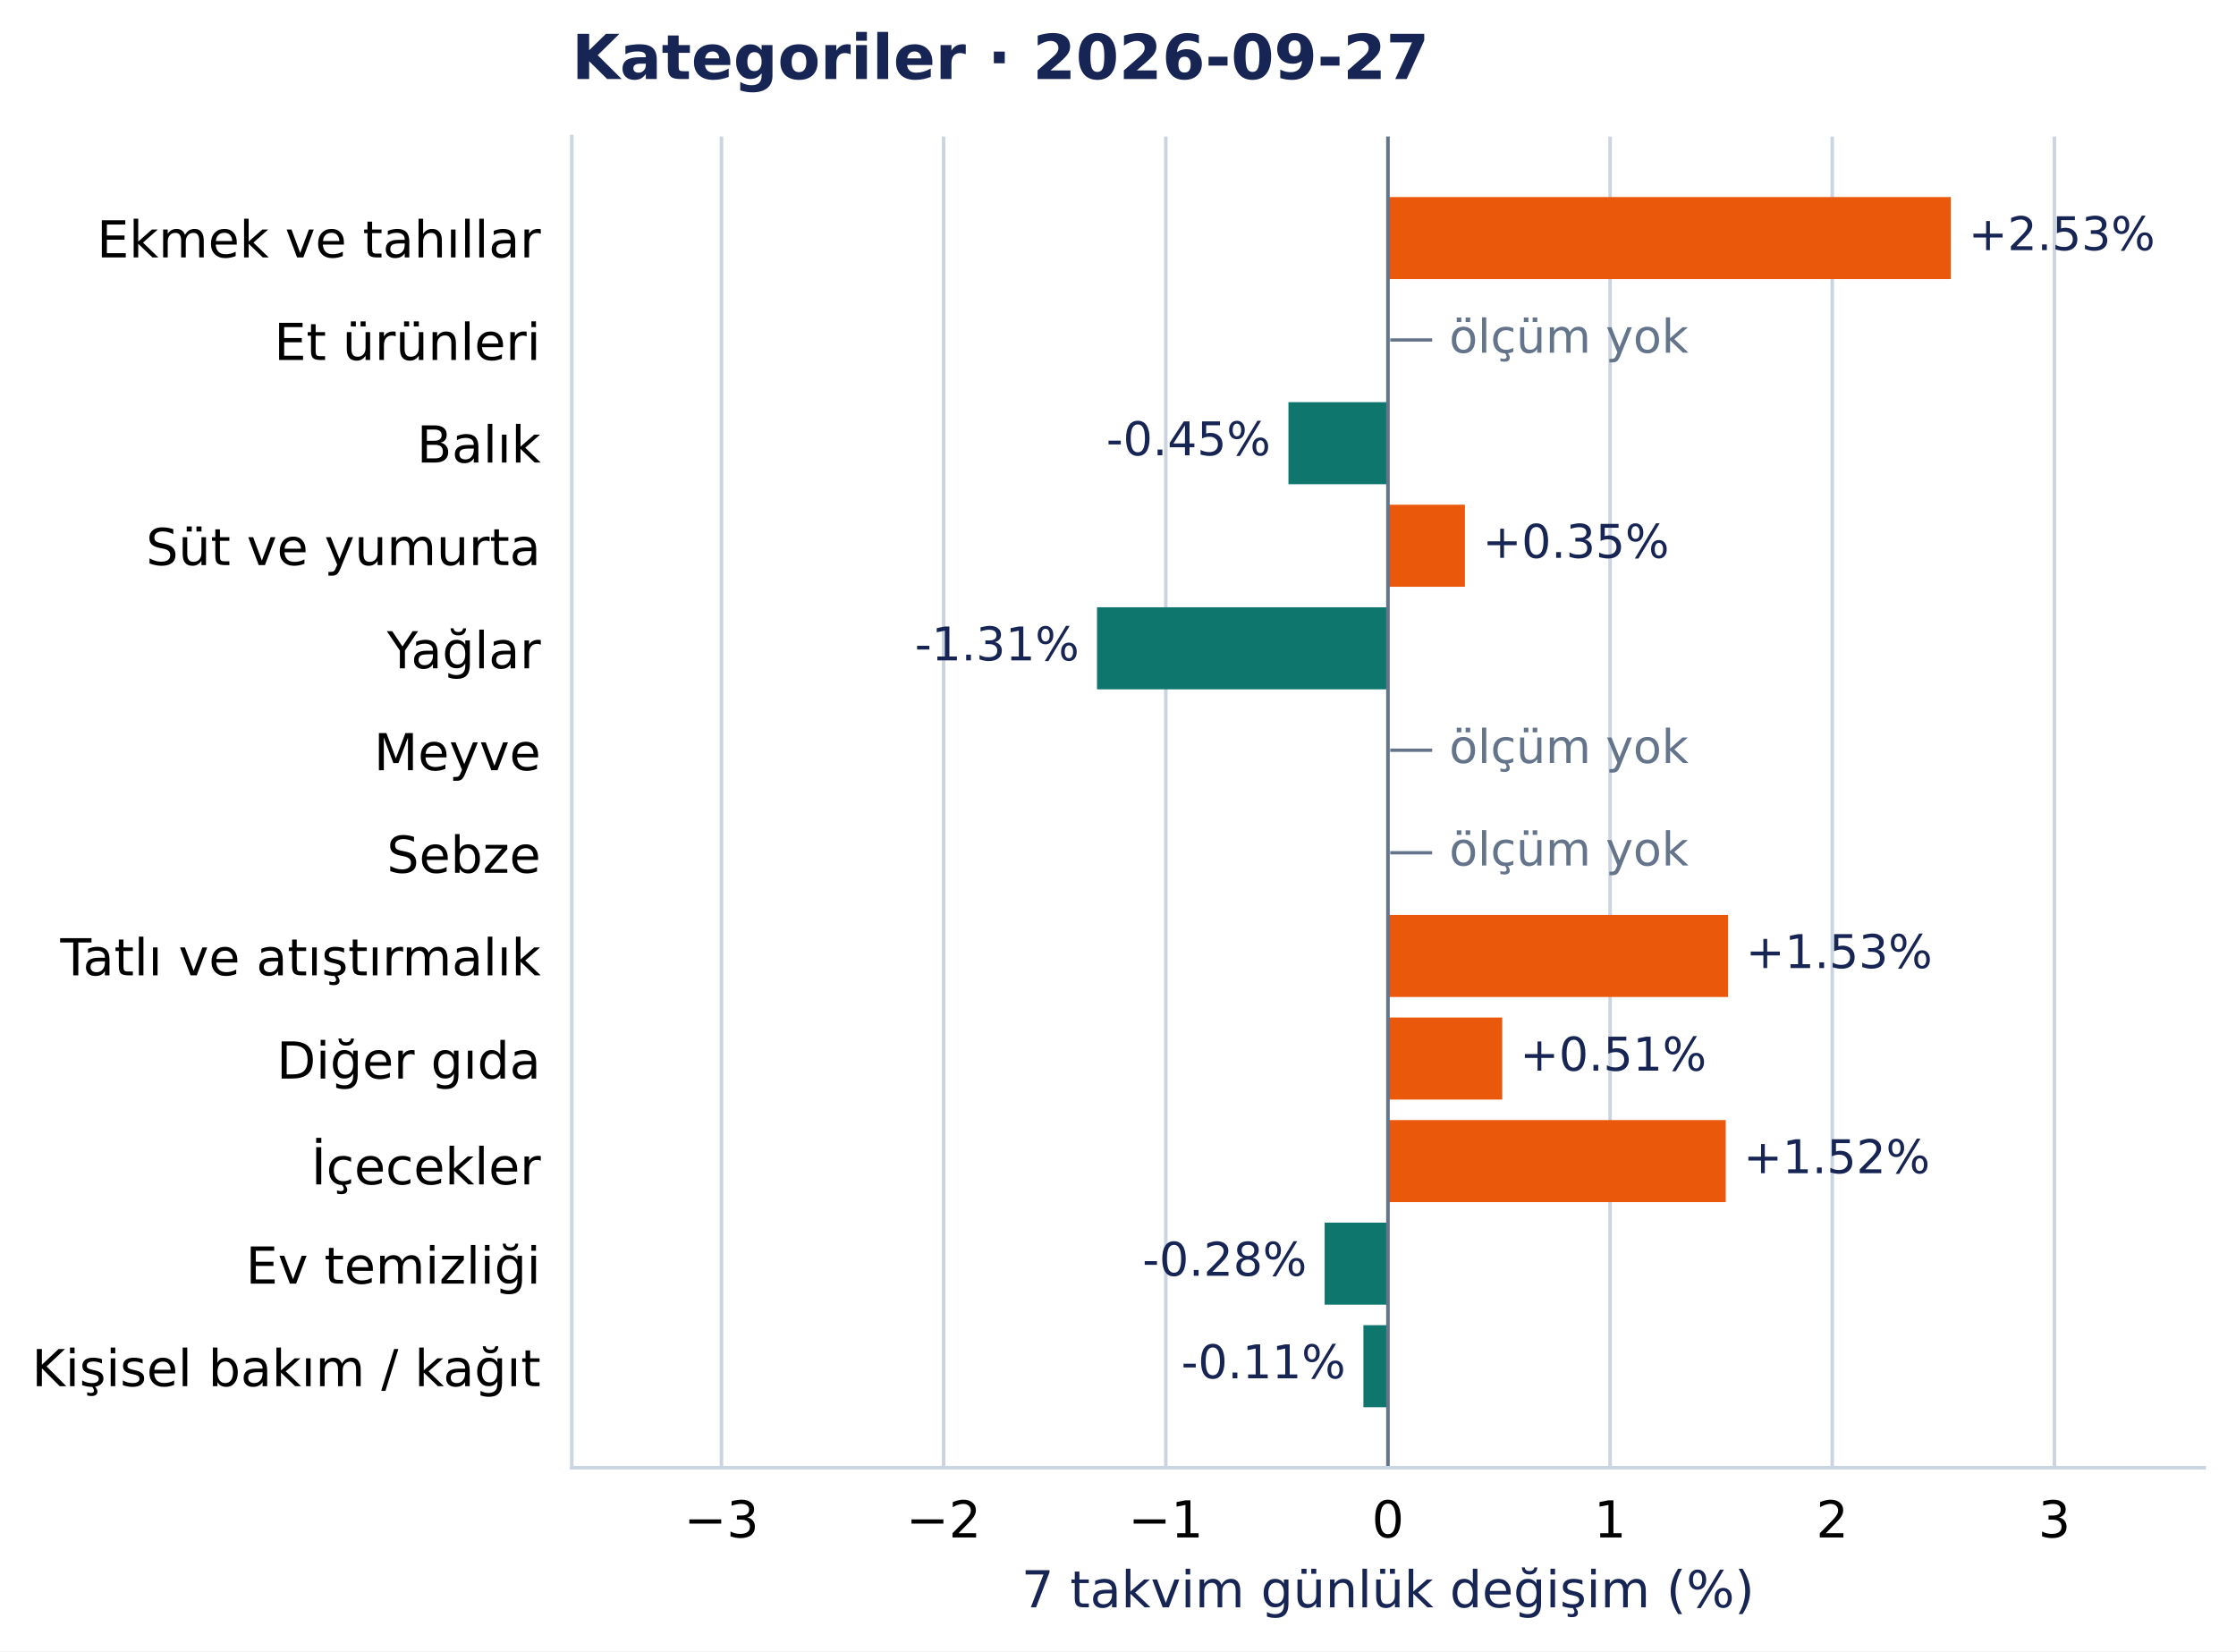
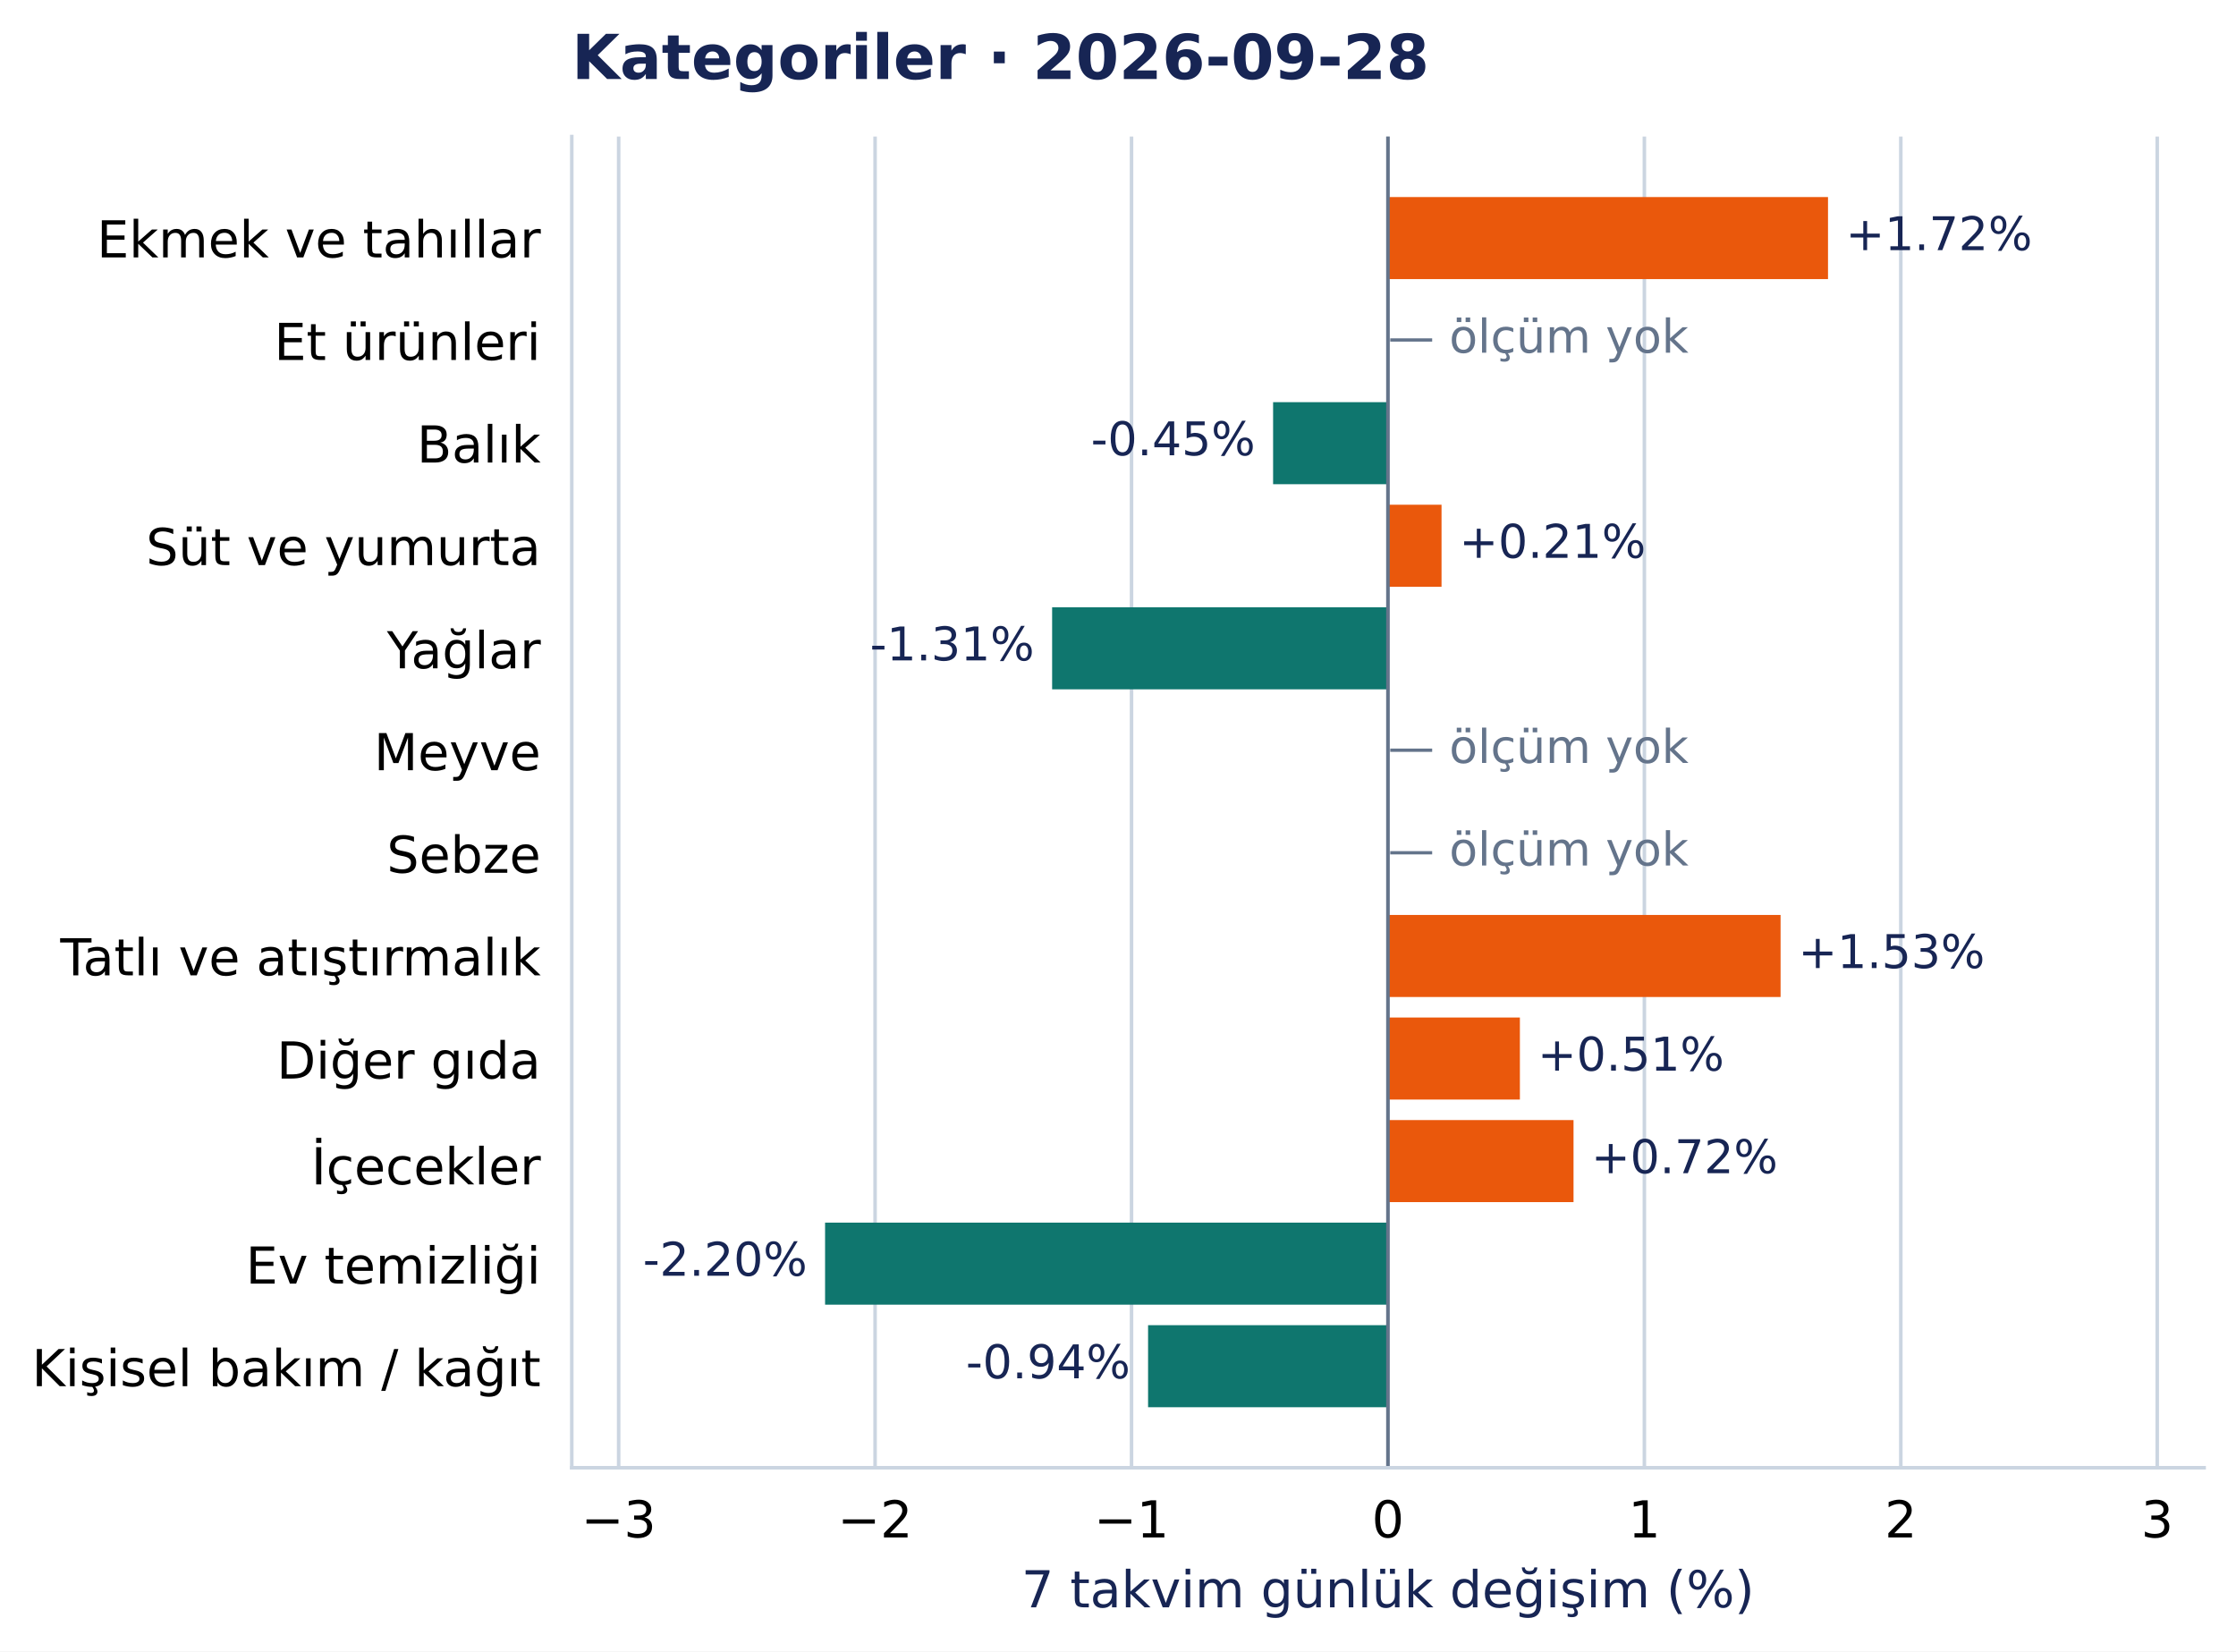
<svg xmlns="http://www.w3.org/2000/svg" width="504.998pt" height="372.97pt" viewBox="0 0 504.998 372.97" version="1.1">
  <defs>
    <style type="text/css">*{stroke-linejoin: round; stroke-linecap: butt}</style>
  </defs>
  <g id="figure_1">
    <g id="patch_1">
      <path d="M 0 372.97 L 504.998 372.97 L 504.998 0 L 0 0 z " style="fill: #ffffff" />
    </g>
    <g id="axes_1">
      <g id="patch_2">
        <path d="M 129.135 331.478 L 497.798 331.478 L 497.798 30.838 L 129.135 30.838 z " style="fill: #ffffff" />
      </g>
      <g id="matplotlib.axis_1">
        <g id="xtick_1">
          <g id="line2d_1">
-             <path d="M 162.944 331.478 L 162.944 30.838 " clip-path="url(#pcea90821e2)" style="fill: none; stroke: #cbd5e1; stroke-width: 0.8; stroke-linecap: square" />
+             <path d="M 139.724 331.478 L 139.724 30.838 " clip-path="url(#pcea90821e2)" style="fill: none; stroke: #cbd5e1; stroke-width: 0.8; stroke-linecap: square" />
          </g>
          <g id="line2d_2" />
          <g id="text_1">
-             <text style="font-size: 11.5px; font-family: 'DejaVu Sans', 'Bitstream Vera Sans', 'Computer Modern Sans Serif', 'Lucida Grande', 'Verdana', 'Geneva', 'Lucid', 'Arial', 'Helvetica', 'Avant Garde', sans-serif; text-anchor: middle" x="162.944" y="347.216" transform="rotate(-0 162.9442 347.2157)">−3</text>
+             <text style="font-size: 11.5px; font-family: 'DejaVu Sans', 'Bitstream Vera Sans', 'Computer Modern Sans Serif', 'Lucida Grande', 'Verdana', 'Geneva', 'Lucid', 'Arial', 'Helvetica', 'Avant Garde', sans-serif; text-anchor: middle" x="139.724" y="347.216" transform="rotate(-0 139.7237 347.2157)">−3</text>
          </g>
        </g>
        <g id="xtick_2">
          <g id="line2d_3">
-             <path d="M 213.118 331.478 L 213.118 30.838 " clip-path="url(#pcea90821e2)" style="fill: none; stroke: #cbd5e1; stroke-width: 0.8; stroke-linecap: square" />
+             <path d="M 197.638 331.478 L 197.638 30.838 " clip-path="url(#pcea90821e2)" style="fill: none; stroke: #cbd5e1; stroke-width: 0.8; stroke-linecap: square" />
          </g>
          <g id="line2d_4" />
          <g id="text_2">
-             <text style="font-size: 11.5px; font-family: 'DejaVu Sans', 'Bitstream Vera Sans', 'Computer Modern Sans Serif', 'Lucida Grande', 'Verdana', 'Geneva', 'Lucid', 'Arial', 'Helvetica', 'Avant Garde', sans-serif; text-anchor: middle" x="213.118" y="347.216" transform="rotate(-0 213.1183 347.2157)">−2</text>
+             <text style="font-size: 11.5px; font-family: 'DejaVu Sans', 'Bitstream Vera Sans', 'Computer Modern Sans Serif', 'Lucida Grande', 'Verdana', 'Geneva', 'Lucid', 'Arial', 'Helvetica', 'Avant Garde', sans-serif; text-anchor: middle" x="197.638" y="347.216" transform="rotate(-0 197.638 347.2157)">−2</text>
          </g>
        </g>
        <g id="xtick_3">
          <g id="line2d_5">
-             <path d="M 263.292 331.478 L 263.292 30.838 " clip-path="url(#pcea90821e2)" style="fill: none; stroke: #cbd5e1; stroke-width: 0.8; stroke-linecap: square" />
+             <path d="M 255.552 331.478 L 255.552 30.838 " clip-path="url(#pcea90821e2)" style="fill: none; stroke: #cbd5e1; stroke-width: 0.8; stroke-linecap: square" />
          </g>
          <g id="line2d_6" />
          <g id="text_3">
-             <text style="font-size: 11.5px; font-family: 'DejaVu Sans', 'Bitstream Vera Sans', 'Computer Modern Sans Serif', 'Lucida Grande', 'Verdana', 'Geneva', 'Lucid', 'Arial', 'Helvetica', 'Avant Garde', sans-serif; text-anchor: middle" x="263.292" y="347.216" transform="rotate(-0 263.2925 347.2157)">−1</text>
+             <text style="font-size: 11.5px; font-family: 'DejaVu Sans', 'Bitstream Vera Sans', 'Computer Modern Sans Serif', 'Lucida Grande', 'Verdana', 'Geneva', 'Lucid', 'Arial', 'Helvetica', 'Avant Garde', sans-serif; text-anchor: middle" x="255.552" y="347.216" transform="rotate(-0 255.5523 347.2157)">−1</text>
          </g>
        </g>
        <g id="xtick_4">
          <g id="line2d_7">
            <path d="M 313.467 331.478 L 313.467 30.838 " clip-path="url(#pcea90821e2)" style="fill: none; stroke: #cbd5e1; stroke-width: 0.8; stroke-linecap: square" />
          </g>
          <g id="line2d_8" />
          <g id="text_4">
            <text style="font-size: 11.5px; font-family: 'DejaVu Sans', 'Bitstream Vera Sans', 'Computer Modern Sans Serif', 'Lucida Grande', 'Verdana', 'Geneva', 'Lucid', 'Arial', 'Helvetica', 'Avant Garde', sans-serif; text-anchor: middle" x="313.467" y="347.216" transform="rotate(-0 313.4666 347.2157)">0</text>
          </g>
        </g>
        <g id="xtick_5">
          <g id="line2d_9">
-             <path d="M 363.641 331.478 L 363.641 30.838 " clip-path="url(#pcea90821e2)" style="fill: none; stroke: #cbd5e1; stroke-width: 0.8; stroke-linecap: square" />
+             <path d="M 371.381 331.478 L 371.381 30.838 " clip-path="url(#pcea90821e2)" style="fill: none; stroke: #cbd5e1; stroke-width: 0.8; stroke-linecap: square" />
          </g>
          <g id="line2d_10" />
          <g id="text_5">
-             <text style="font-size: 11.5px; font-family: 'DejaVu Sans', 'Bitstream Vera Sans', 'Computer Modern Sans Serif', 'Lucida Grande', 'Verdana', 'Geneva', 'Lucid', 'Arial', 'Helvetica', 'Avant Garde', sans-serif; text-anchor: middle" x="363.641" y="347.216" transform="rotate(-0 363.6407 347.2157)">1</text>
+             <text style="font-size: 11.5px; font-family: 'DejaVu Sans', 'Bitstream Vera Sans', 'Computer Modern Sans Serif', 'Lucida Grande', 'Verdana', 'Geneva', 'Lucid', 'Arial', 'Helvetica', 'Avant Garde', sans-serif; text-anchor: middle" x="371.381" y="347.216" transform="rotate(-0 371.3809 347.2157)">1</text>
          </g>
        </g>
        <g id="xtick_6">
          <g id="line2d_11">
-             <path d="M 413.815 331.478 L 413.815 30.838 " clip-path="url(#pcea90821e2)" style="fill: none; stroke: #cbd5e1; stroke-width: 0.8; stroke-linecap: square" />
+             <path d="M 429.295 331.478 L 429.295 30.838 " clip-path="url(#pcea90821e2)" style="fill: none; stroke: #cbd5e1; stroke-width: 0.8; stroke-linecap: square" />
          </g>
          <g id="line2d_12" />
          <g id="text_6">
-             <text style="font-size: 11.5px; font-family: 'DejaVu Sans', 'Bitstream Vera Sans', 'Computer Modern Sans Serif', 'Lucida Grande', 'Verdana', 'Geneva', 'Lucid', 'Arial', 'Helvetica', 'Avant Garde', sans-serif; text-anchor: middle" x="413.815" y="347.216" transform="rotate(-0 413.8148 347.2157)">2</text>
+             <text style="font-size: 11.5px; font-family: 'DejaVu Sans', 'Bitstream Vera Sans', 'Computer Modern Sans Serif', 'Lucida Grande', 'Verdana', 'Geneva', 'Lucid', 'Arial', 'Helvetica', 'Avant Garde', sans-serif; text-anchor: middle" x="429.295" y="347.216" transform="rotate(-0 429.2952 347.2157)">2</text>
          </g>
        </g>
        <g id="xtick_7">
          <g id="line2d_13">
-             <path d="M 463.989 331.478 L 463.989 30.838 " clip-path="url(#pcea90821e2)" style="fill: none; stroke: #cbd5e1; stroke-width: 0.8; stroke-linecap: square" />
+             <path d="M 487.209 331.478 L 487.209 30.838 " clip-path="url(#pcea90821e2)" style="fill: none; stroke: #cbd5e1; stroke-width: 0.8; stroke-linecap: square" />
          </g>
          <g id="line2d_14" />
          <g id="text_7">
-             <text style="font-size: 11.5px; font-family: 'DejaVu Sans', 'Bitstream Vera Sans', 'Computer Modern Sans Serif', 'Lucida Grande', 'Verdana', 'Geneva', 'Lucid', 'Arial', 'Helvetica', 'Avant Garde', sans-serif; text-anchor: middle" x="463.989" y="347.216" transform="rotate(-0 463.9889 347.2157)">3</text>
+             <text style="font-size: 11.5px; font-family: 'DejaVu Sans', 'Bitstream Vera Sans', 'Computer Modern Sans Serif', 'Lucida Grande', 'Verdana', 'Geneva', 'Lucid', 'Arial', 'Helvetica', 'Avant Garde', sans-serif; text-anchor: middle" x="487.209" y="347.216" transform="rotate(-0 487.2095 347.2157)">3</text>
          </g>
        </g>
        <g id="text_8">
          <text style="font-size: 11.5px; font-family: 'DejaVu Sans', 'Bitstream Vera Sans', 'Computer Modern Sans Serif', 'Lucida Grande', 'Verdana', 'Geneva', 'Lucid', 'Arial', 'Helvetica', 'Avant Garde', sans-serif; text-anchor: middle; fill: #172554" x="313.467" y="363.008" transform="rotate(-0 313.4666 363.0077)">7 takvim günlük değişim (%)</text>
        </g>
      </g>
      <g id="matplotlib.axis_2">
        <g id="ytick_1">
          <g id="line2d_15" />
          <g id="text_9">
            <text style="font-size: 11.5px; font-family: 'DejaVu Sans', 'Bitstream Vera Sans', 'Computer Modern Sans Serif', 'Lucida Grande', 'Verdana', 'Geneva', 'Lucid', 'Arial', 'Helvetica', 'Avant Garde', sans-serif; text-anchor: end" x="122.135" y="58.137" transform="rotate(-0 122.1353 58.13713)">Ekmek ve tahıllar</text>
          </g>
        </g>
        <g id="ytick_2">
          <g id="line2d_16" />
          <g id="text_10">
            <text style="font-size: 11.5px; font-family: 'DejaVu Sans', 'Bitstream Vera Sans', 'Computer Modern Sans Serif', 'Lucida Grande', 'Verdana', 'Geneva', 'Lucid', 'Arial', 'Helvetica', 'Avant Garde', sans-serif; text-anchor: end" x="122.135" y="81.299" transform="rotate(-0 122.1353 81.29896)">Et ürünleri</text>
          </g>
        </g>
        <g id="ytick_3">
          <g id="line2d_17" />
          <g id="text_11">
            <text style="font-size: 11.5px; font-family: 'DejaVu Sans', 'Bitstream Vera Sans', 'Computer Modern Sans Serif', 'Lucida Grande', 'Verdana', 'Geneva', 'Lucid', 'Arial', 'Helvetica', 'Avant Garde', sans-serif; text-anchor: end" x="122.135" y="104.461" transform="rotate(-0 122.1353 104.4608)">Balık</text>
          </g>
        </g>
        <g id="ytick_4">
          <g id="line2d_18" />
          <g id="text_12">
            <text style="font-size: 11.5px; font-family: 'DejaVu Sans', 'Bitstream Vera Sans', 'Computer Modern Sans Serif', 'Lucida Grande', 'Verdana', 'Geneva', 'Lucid', 'Arial', 'Helvetica', 'Avant Garde', sans-serif; text-anchor: end" x="122.135" y="127.622" transform="rotate(-0 122.1353 127.6222)">Süt ve yumurta</text>
          </g>
        </g>
        <g id="ytick_5">
          <g id="line2d_19" />
          <g id="text_13">
            <text style="font-size: 11.5px; font-family: 'DejaVu Sans', 'Bitstream Vera Sans', 'Computer Modern Sans Serif', 'Lucida Grande', 'Verdana', 'Geneva', 'Lucid', 'Arial', 'Helvetica', 'Avant Garde', sans-serif; text-anchor: end" x="122.135" y="150.93" transform="rotate(-0 122.1353 150.93)">Yağlar</text>
          </g>
        </g>
        <g id="ytick_6">
          <g id="line2d_20" />
          <g id="text_14">
            <text style="font-size: 11.5px; font-family: 'DejaVu Sans', 'Bitstream Vera Sans', 'Computer Modern Sans Serif', 'Lucida Grande', 'Verdana', 'Geneva', 'Lucid', 'Arial', 'Helvetica', 'Avant Garde', sans-serif; text-anchor: end" x="122.135" y="173.946" transform="rotate(-0 122.1353 173.9458)">Meyve</text>
          </g>
        </g>
        <g id="ytick_7">
          <g id="line2d_21" />
          <g id="text_15">
            <text style="font-size: 11.5px; font-family: 'DejaVu Sans', 'Bitstream Vera Sans', 'Computer Modern Sans Serif', 'Lucida Grande', 'Verdana', 'Geneva', 'Lucid', 'Arial', 'Helvetica', 'Avant Garde', sans-serif; text-anchor: end" x="122.135" y="197.108" transform="rotate(-0 122.1353 197.1081)">Sebze</text>
          </g>
        </g>
        <g id="ytick_8">
          <g id="line2d_22" />
          <g id="text_16">
            <text style="font-size: 11.5px; font-family: 'DejaVu Sans', 'Bitstream Vera Sans', 'Computer Modern Sans Serif', 'Lucida Grande', 'Verdana', 'Geneva', 'Lucid', 'Arial', 'Helvetica', 'Avant Garde', sans-serif; text-anchor: end" x="122.135" y="220.27" transform="rotate(-0 122.1353 220.27)">Tatlı ve atıştırmalık</text>
          </g>
        </g>
        <g id="ytick_9">
          <g id="line2d_23" />
          <g id="text_17">
            <text style="font-size: 11.5px; font-family: 'DejaVu Sans', 'Bitstream Vera Sans', 'Computer Modern Sans Serif', 'Lucida Grande', 'Verdana', 'Geneva', 'Lucid', 'Arial', 'Helvetica', 'Avant Garde', sans-serif; text-anchor: end" x="122.135" y="243.577" transform="rotate(-0 122.1353 243.5773)">Diğer gıda</text>
          </g>
        </g>
        <g id="ytick_10">
          <g id="line2d_24" />
          <g id="text_18">
            <text style="font-size: 11.5px; font-family: 'DejaVu Sans', 'Bitstream Vera Sans', 'Computer Modern Sans Serif', 'Lucida Grande', 'Verdana', 'Geneva', 'Lucid', 'Arial', 'Helvetica', 'Avant Garde', sans-serif; text-anchor: end" x="122.135" y="267.48" transform="rotate(-0 122.1353 267.4804)">İçecekler</text>
          </g>
        </g>
        <g id="ytick_11">
          <g id="line2d_25" />
          <g id="text_19">
            <text style="font-size: 11.5px; font-family: 'DejaVu Sans', 'Bitstream Vera Sans', 'Computer Modern Sans Serif', 'Lucida Grande', 'Verdana', 'Geneva', 'Lucid', 'Arial', 'Helvetica', 'Avant Garde', sans-serif; text-anchor: end" x="122.135" y="289.901" transform="rotate(-0 122.1353 289.901)">Ev temizliği</text>
          </g>
        </g>
        <g id="ytick_12">
          <g id="line2d_26" />
          <g id="text_20">
            <text style="font-size: 11.5px; font-family: 'DejaVu Sans', 'Bitstream Vera Sans', 'Computer Modern Sans Serif', 'Lucida Grande', 'Verdana', 'Geneva', 'Lucid', 'Arial', 'Helvetica', 'Avant Garde', sans-serif; text-anchor: end" x="122.135" y="313.063" transform="rotate(-0 122.1353 313.0628)">Kişisel bakım / kağıt</text>
          </g>
        </g>
      </g>
      <g id="patch_3">
-         <path d="M 313.467 44.503 L 440.592 44.503 L 440.592 63.033 L 313.467 63.033 z " clip-path="url(#pcea90821e2)" style="fill: #ea580c" />
+         <path d="M 313.467 44.503 L 412.854 44.503 L 412.854 63.033 L 313.467 63.033 z " clip-path="url(#pcea90821e2)" style="fill: #ea580c" />
      </g>
      <g id="patch_4">
-         <path d="M 313.467 90.827 L 290.995 90.827 L 290.995 109.356 L 313.467 109.356 z " clip-path="url(#pcea90821e2)" style="fill: #0f766e" />
+         <path d="M 313.467 90.827 L 287.528 90.827 L 287.528 109.356 L 313.467 109.356 z " clip-path="url(#pcea90821e2)" style="fill: #0f766e" />
      </g>
      <g id="patch_5">
-         <path d="M 313.467 113.989 L 330.851 113.989 L 330.851 132.518 L 313.467 132.518 z " clip-path="url(#pcea90821e2)" style="fill: #ea580c" />
+         <path d="M 313.467 113.989 L 325.569 113.989 L 325.569 132.518 L 313.467 132.518 z " clip-path="url(#pcea90821e2)" style="fill: #ea580c" />
      </g>
      <g id="patch_6">
-         <path d="M 313.467 137.151 L 247.758 137.151 L 247.758 155.68 L 313.467 155.68 z " clip-path="url(#pcea90821e2)" style="fill: #0f766e" />
+         <path d="M 313.467 137.151 L 237.621 137.151 L 237.621 155.68 L 313.467 155.68 z " clip-path="url(#pcea90821e2)" style="fill: #0f766e" />
      </g>
      <g id="patch_7">
-         <path d="M 313.467 206.636 L 390.289 206.636 L 390.289 225.166 L 313.467 225.166 z " clip-path="url(#pcea90821e2)" style="fill: #ea580c" />
+         <path d="M 313.467 206.636 L 402.141 206.636 L 402.141 225.166 L 313.467 225.166 z " clip-path="url(#pcea90821e2)" style="fill: #ea580c" />
      </g>
      <g id="patch_8">
-         <path d="M 313.467 229.798 L 339.283 229.798 L 339.283 248.327 L 313.467 248.327 z " clip-path="url(#pcea90821e2)" style="fill: #ea580c" />
+         <path d="M 313.467 229.798 L 343.266 229.798 L 343.266 248.327 L 313.467 248.327 z " clip-path="url(#pcea90821e2)" style="fill: #ea580c" />
      </g>
      <g id="patch_9">
-         <path d="M 313.467 252.96 L 389.756 252.96 L 389.756 271.489 L 313.467 271.489 z " clip-path="url(#pcea90821e2)" style="fill: #ea580c" />
+         <path d="M 313.467 252.96 L 355.38 252.96 L 355.38 271.489 L 313.467 271.489 z " clip-path="url(#pcea90821e2)" style="fill: #ea580c" />
      </g>
      <g id="patch_10">
-         <path d="M 313.467 276.122 L 299.167 276.122 L 299.167 294.651 L 313.467 294.651 z " clip-path="url(#pcea90821e2)" style="fill: #0f766e" />
+         <path d="M 313.467 276.122 L 186.342 276.122 L 186.342 294.651 L 313.467 294.651 z " clip-path="url(#pcea90821e2)" style="fill: #0f766e" />
      </g>
      <g id="patch_11">
-         <path d="M 313.467 299.283 L 307.927 299.283 L 307.927 317.813 L 313.467 317.813 z " clip-path="url(#pcea90821e2)" style="fill: #0f766e" />
+         <path d="M 313.467 299.283 L 259.291 299.283 L 259.291 317.813 L 313.467 317.813 z " clip-path="url(#pcea90821e2)" style="fill: #0f766e" />
      </g>
      <g id="line2d_27">
        <path d="M 313.467 331.478 L 313.467 30.838 " clip-path="url(#pcea90821e2)" style="fill: none; stroke: #64748b; stroke-width: 0.8; stroke-linecap: square" />
      </g>
      <g id="patch_12">
        <path d="M 129.135 331.478 L 129.135 30.838 " style="fill: none; stroke: #cbd5e1; stroke-width: 0.8; stroke-linejoin: miter; stroke-linecap: square" />
      </g>
      <g id="patch_13">
        <path d="M 129.135 331.478 L 497.798 331.478 " style="fill: none; stroke: #cbd5e1; stroke-width: 0.8; stroke-linejoin: miter; stroke-linecap: square" />
      </g>
      <g id="text_21">
-         <text style="font-size: 10.5px; font-family: 'DejaVu Sans', 'Bitstream Vera Sans', 'Computer Modern Sans Serif', 'Lucida Grande', 'Verdana', 'Geneva', 'Lucid', 'Arial', 'Helvetica', 'Avant Garde', sans-serif; text-anchor: start; fill: #172554" x="444.592" y="56.496" transform="rotate(-0 444.5916 56.49557)">+2.53%</text>
+         <text style="font-size: 10.5px; font-family: 'DejaVu Sans', 'Bitstream Vera Sans', 'Computer Modern Sans Serif', 'Lucida Grande', 'Verdana', 'Geneva', 'Lucid', 'Arial', 'Helvetica', 'Avant Garde', sans-serif; text-anchor: start; fill: #172554" x="416.854" y="56.496" transform="rotate(-0 416.8543 56.49557)">+1.72%</text>
      </g>
      <g id="text_22">
        <text style="font-size: 10.5px; font-family: 'DejaVu Sans', 'Bitstream Vera Sans', 'Computer Modern Sans Serif', 'Lucida Grande', 'Verdana', 'Geneva', 'Lucid', 'Arial', 'Helvetica', 'Avant Garde', sans-serif; text-anchor: start; fill: #64748b" x="313.467" y="79.658" transform="rotate(-0 313.4666 79.65781)">  — ölçüm yok</text>
      </g>
      <g id="text_23">
-         <text style="font-size: 10.5px; font-family: 'DejaVu Sans', 'Bitstream Vera Sans', 'Computer Modern Sans Serif', 'Lucida Grande', 'Verdana', 'Geneva', 'Lucid', 'Arial', 'Helvetica', 'Avant Garde', sans-serif; text-anchor: end; fill: #172554" x="286.995" y="102.819" transform="rotate(-0 286.9946 102.8192)">-0.45%</text>
+         <text style="font-size: 10.5px; font-family: 'DejaVu Sans', 'Bitstream Vera Sans', 'Computer Modern Sans Serif', 'Lucida Grande', 'Verdana', 'Geneva', 'Lucid', 'Arial', 'Helvetica', 'Avant Garde', sans-serif; text-anchor: end; fill: #172554" x="283.528" y="102.819" transform="rotate(-0 283.5279 102.8192)">-0.45%</text>
      </g>
      <g id="text_24">
-         <text style="font-size: 10.5px; font-family: 'DejaVu Sans', 'Bitstream Vera Sans', 'Computer Modern Sans Serif', 'Lucida Grande', 'Verdana', 'Geneva', 'Lucid', 'Arial', 'Helvetica', 'Avant Garde', sans-serif; text-anchor: start; fill: #172554" x="334.851" y="125.981" transform="rotate(-0 334.8506 125.9811)">+0.35%</text>
+         <text style="font-size: 10.5px; font-family: 'DejaVu Sans', 'Bitstream Vera Sans', 'Computer Modern Sans Serif', 'Lucida Grande', 'Verdana', 'Geneva', 'Lucid', 'Arial', 'Helvetica', 'Avant Garde', sans-serif; text-anchor: start; fill: #172554" x="329.569" y="125.981" transform="rotate(-0 329.569 125.9811)">+0.21%</text>
      </g>
      <g id="text_25">
-         <text style="font-size: 10.5px; font-family: 'DejaVu Sans', 'Bitstream Vera Sans', 'Computer Modern Sans Serif', 'Lucida Grande', 'Verdana', 'Geneva', 'Lucid', 'Arial', 'Helvetica', 'Avant Garde', sans-serif; text-anchor: end; fill: #172554" x="243.758" y="149.143" transform="rotate(-0 243.7579 149.1429)">-1.31%</text>
+         <text style="font-size: 10.5px; font-family: 'DejaVu Sans', 'Bitstream Vera Sans', 'Computer Modern Sans Serif', 'Lucida Grande', 'Verdana', 'Geneva', 'Lucid', 'Arial', 'Helvetica', 'Avant Garde', sans-serif; text-anchor: end; fill: #172554" x="233.621" y="149.143" transform="rotate(-0 233.6213 149.1429)">-1.31%</text>
      </g>
      <g id="text_26">
        <text style="font-size: 10.5px; font-family: 'DejaVu Sans', 'Bitstream Vera Sans', 'Computer Modern Sans Serif', 'Lucida Grande', 'Verdana', 'Geneva', 'Lucid', 'Arial', 'Helvetica', 'Avant Garde', sans-serif; text-anchor: start; fill: #64748b" x="313.467" y="172.305" transform="rotate(-0 313.4666 172.3051)">  — ölçüm yok</text>
      </g>
      <g id="text_27">
        <text style="font-size: 10.5px; font-family: 'DejaVu Sans', 'Bitstream Vera Sans', 'Computer Modern Sans Serif', 'Lucida Grande', 'Verdana', 'Geneva', 'Lucid', 'Arial', 'Helvetica', 'Avant Garde', sans-serif; text-anchor: start; fill: #64748b" x="313.467" y="195.467" transform="rotate(-0 313.4666 195.467)">  — ölçüm yok</text>
      </g>
      <g id="text_28">
-         <text style="font-size: 10.5px; font-family: 'DejaVu Sans', 'Bitstream Vera Sans', 'Computer Modern Sans Serif', 'Lucida Grande', 'Verdana', 'Geneva', 'Lucid', 'Arial', 'Helvetica', 'Avant Garde', sans-serif; text-anchor: start; fill: #172554" x="394.289" y="218.628" transform="rotate(-0 394.2895 218.6284)">+1.53%</text>
+         <text style="font-size: 10.5px; font-family: 'DejaVu Sans', 'Bitstream Vera Sans', 'Computer Modern Sans Serif', 'Lucida Grande', 'Verdana', 'Geneva', 'Lucid', 'Arial', 'Helvetica', 'Avant Garde', sans-serif; text-anchor: start; fill: #172554" x="406.141" y="218.628" transform="rotate(-0 406.1407 218.6284)">+1.53%</text>
      </g>
      <g id="text_29">
-         <text style="font-size: 10.5px; font-family: 'DejaVu Sans', 'Bitstream Vera Sans', 'Computer Modern Sans Serif', 'Lucida Grande', 'Verdana', 'Geneva', 'Lucid', 'Arial', 'Helvetica', 'Avant Garde', sans-serif; text-anchor: start; fill: #172554" x="343.283" y="241.79" transform="rotate(-0 343.2831 241.7902)">+0.51%</text>
+         <text style="font-size: 10.5px; font-family: 'DejaVu Sans', 'Bitstream Vera Sans', 'Computer Modern Sans Serif', 'Lucida Grande', 'Verdana', 'Geneva', 'Lucid', 'Arial', 'Helvetica', 'Avant Garde', sans-serif; text-anchor: start; fill: #172554" x="347.266" y="241.79" transform="rotate(-0 347.2657 241.7902)">+0.51%</text>
      </g>
      <g id="text_30">
-         <text style="font-size: 10.5px; font-family: 'DejaVu Sans', 'Bitstream Vera Sans', 'Computer Modern Sans Serif', 'Lucida Grande', 'Verdana', 'Geneva', 'Lucid', 'Arial', 'Helvetica', 'Avant Garde', sans-serif; text-anchor: start; fill: #172554" x="393.756" y="264.952" transform="rotate(-0 393.7557 264.9521)">+1.52%</text>
+         <text style="font-size: 10.5px; font-family: 'DejaVu Sans', 'Bitstream Vera Sans', 'Computer Modern Sans Serif', 'Lucida Grande', 'Verdana', 'Geneva', 'Lucid', 'Arial', 'Helvetica', 'Avant Garde', sans-serif; text-anchor: start; fill: #172554" x="359.38" y="264.952" transform="rotate(-0 359.3804 264.9521)">+0.72%</text>
      </g>
      <g id="text_31">
-         <text style="font-size: 10.5px; font-family: 'DejaVu Sans', 'Bitstream Vera Sans', 'Computer Modern Sans Serif', 'Lucida Grande', 'Verdana', 'Geneva', 'Lucid', 'Arial', 'Helvetica', 'Avant Garde', sans-serif; text-anchor: end; fill: #172554" x="295.167" y="288.114" transform="rotate(-0 295.1674 288.1139)">-0.28%</text>
+         <text style="font-size: 10.5px; font-family: 'DejaVu Sans', 'Bitstream Vera Sans', 'Computer Modern Sans Serif', 'Lucida Grande', 'Verdana', 'Geneva', 'Lucid', 'Arial', 'Helvetica', 'Avant Garde', sans-serif; text-anchor: end; fill: #172554" x="182.342" y="288.114" transform="rotate(-0 182.3416 288.1139)">-2.20%</text>
      </g>
      <g id="text_32">
-         <text style="font-size: 10.5px; font-family: 'DejaVu Sans', 'Bitstream Vera Sans', 'Computer Modern Sans Serif', 'Lucida Grande', 'Verdana', 'Geneva', 'Lucid', 'Arial', 'Helvetica', 'Avant Garde', sans-serif; text-anchor: end; fill: #172554" x="303.927" y="311.276" transform="rotate(-0 303.9266 311.2757)">-0.11%</text>
+         <text style="font-size: 10.5px; font-family: 'DejaVu Sans', 'Bitstream Vera Sans', 'Computer Modern Sans Serif', 'Lucida Grande', 'Verdana', 'Geneva', 'Lucid', 'Arial', 'Helvetica', 'Avant Garde', sans-serif; text-anchor: end; fill: #172554" x="255.291" y="311.276" transform="rotate(-0 255.2911 311.2757)">-0.94%</text>
      </g>
      <g id="text_33">
-         <text style="font-weight: 700; font-size: 14px; font-family: 'DejaVu Sans', 'Bitstream Vera Sans', 'Computer Modern Sans Serif', 'Lucida Grande', 'Verdana', 'Geneva', 'Lucid', 'Arial', 'Helvetica', 'Avant Garde', sans-serif; text-anchor: start; fill: #172554" x="129.135" y="17.838" transform="rotate(-0 129.1353 17.83781)">Kategoriler · 2026-09-27</text>
+         <text style="font-weight: 700; font-size: 14px; font-family: 'DejaVu Sans', 'Bitstream Vera Sans', 'Computer Modern Sans Serif', 'Lucida Grande', 'Verdana', 'Geneva', 'Lucid', 'Arial', 'Helvetica', 'Avant Garde', sans-serif; text-anchor: start; fill: #172554" x="129.135" y="17.838" transform="rotate(-0 129.1353 17.83781)">Kategoriler · 2026-09-28</text>
      </g>
    </g>
  </g>
  <defs>
    <clipPath id="pcea90821e2">
      <rect x="129.135" y="30.838" width="368.663" height="300.641" />
    </clipPath>
  </defs>
</svg>
